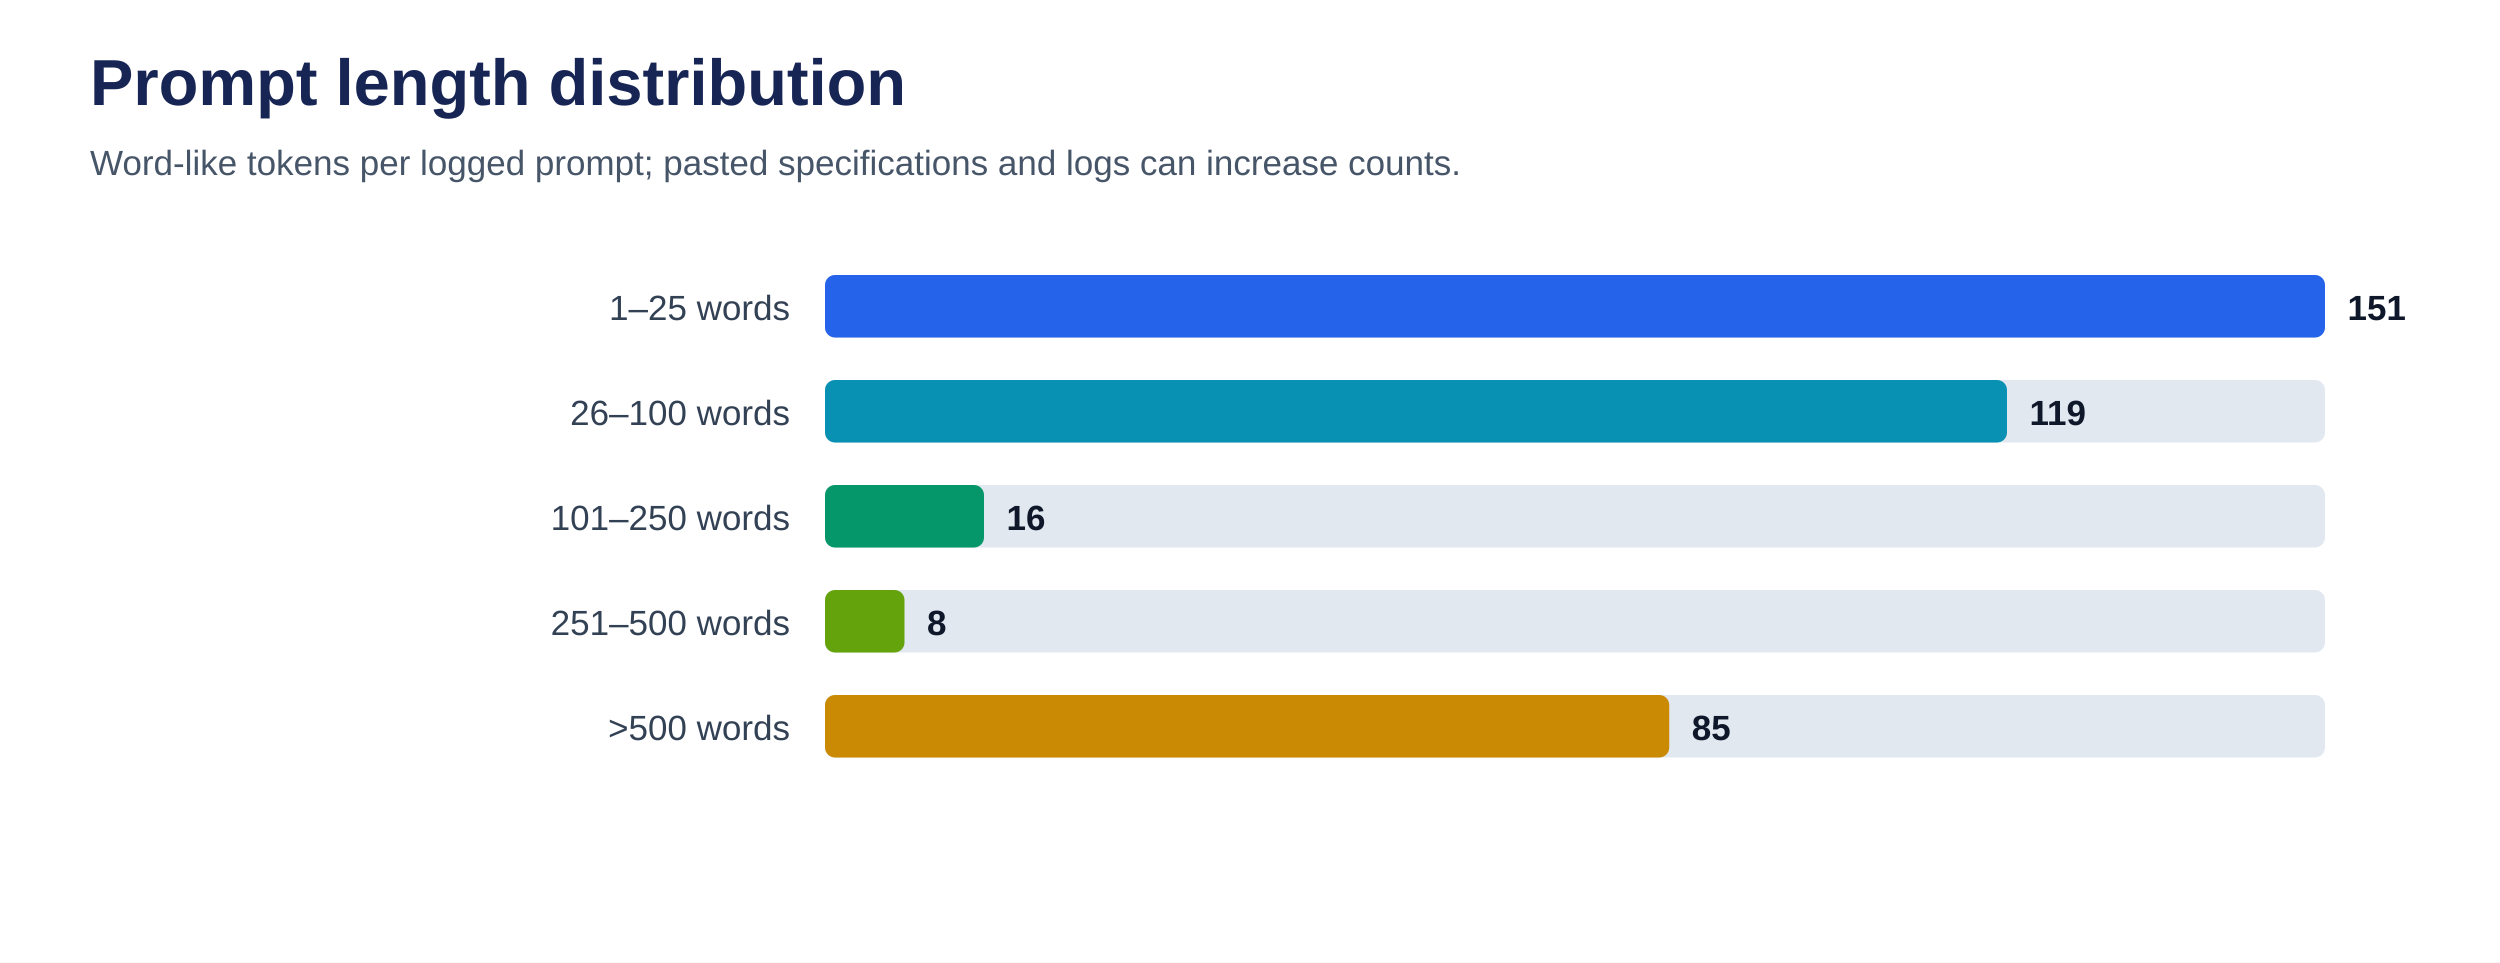
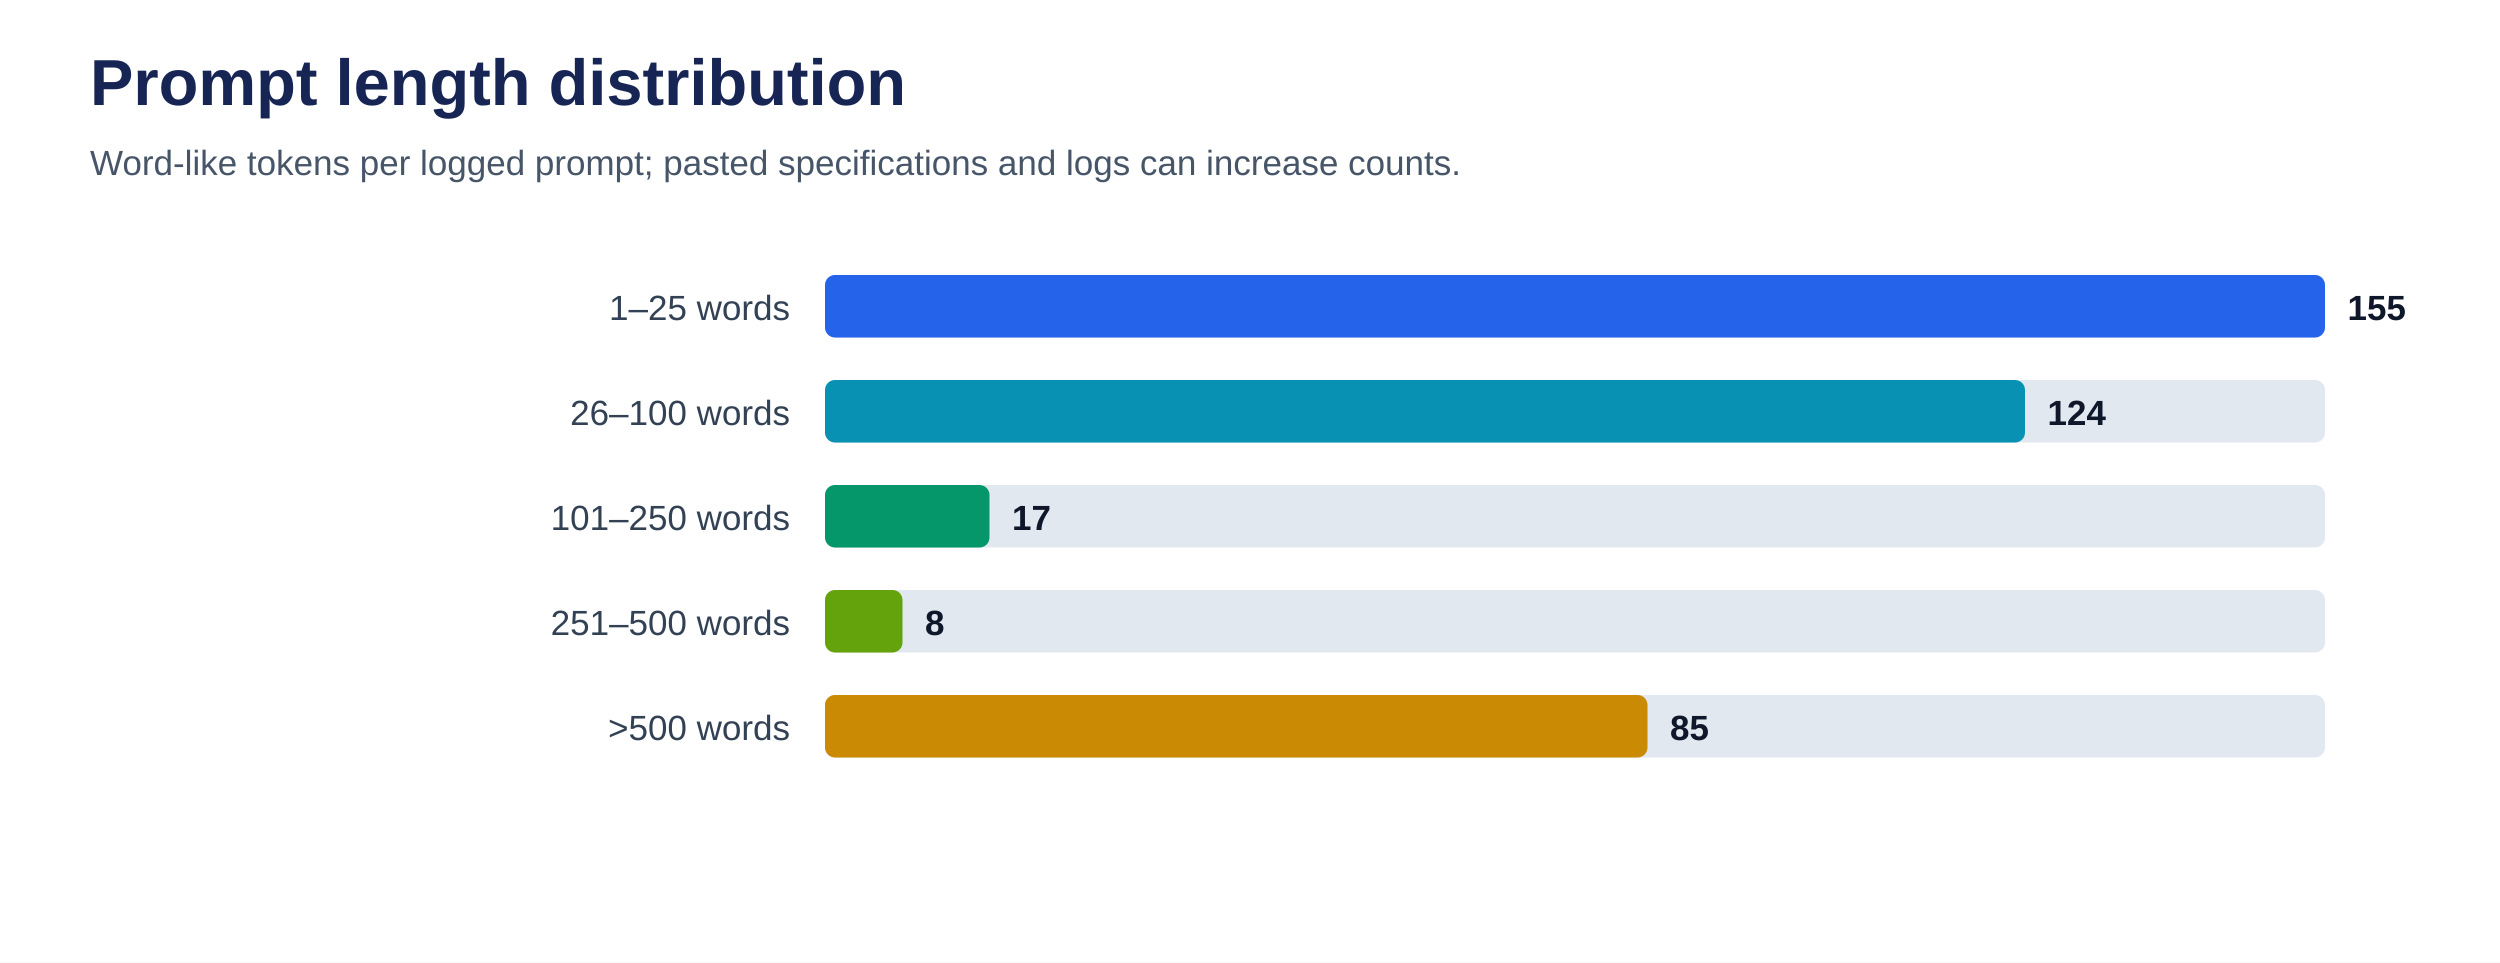
<svg xmlns="http://www.w3.org/2000/svg" viewBox="0 0 1000 385" role="img" aria-labelledby="title desc">
  <rect width="100%" height="100%" fill="#ffffff" />
  <text x="36" y="42" font-family="Arial, sans-serif" font-size="26" font-weight="700" fill="#172554">Prompt length distribution</text>
  <text x="36" y="70" font-family="Arial, sans-serif" font-size="14" fill="#475569">Word-like tokens per logged prompt; pasted specifications and logs can increase counts.</text>
  <text x="316" y="128" text-anchor="end" font-family="Arial, sans-serif" font-size="14" fill="#334155">1–25 words</text>
  <rect x="330" y="110" width="600" height="25" rx="4" fill="#e2e8f0" />
  <rect x="330" y="110" width="600.0" height="25" rx="4" fill="#2563eb" />
-   <text x="939.0" y="128" font-family="Arial, sans-serif" font-size="14" font-weight="700" fill="#0f172a">151</text>
+   <text x="939.0" y="128" font-family="Arial, sans-serif" font-size="14" font-weight="700" fill="#0f172a">155</text>
  <text x="316" y="170" text-anchor="end" font-family="Arial, sans-serif" font-size="14" fill="#334155">26–100 words</text>
  <rect x="330" y="152" width="600" height="25" rx="4" fill="#e2e8f0" />
-   <rect x="330" y="152" width="472.8" height="25" rx="4" fill="#0891b2" />
-   <text x="811.8" y="170" font-family="Arial, sans-serif" font-size="14" font-weight="700" fill="#0f172a">119</text>
+   <rect x="330" y="152" width="480.0" height="25" rx="4" fill="#0891b2" />
+   <text x="819.0" y="170" font-family="Arial, sans-serif" font-size="14" font-weight="700" fill="#0f172a">124</text>
  <text x="316" y="212" text-anchor="end" font-family="Arial, sans-serif" font-size="14" fill="#334155">101–250 words</text>
  <rect x="330" y="194" width="600" height="25" rx="4" fill="#e2e8f0" />
-   <rect x="330" y="194" width="63.6" height="25" rx="4" fill="#059669" />
-   <text x="402.6" y="212" font-family="Arial, sans-serif" font-size="14" font-weight="700" fill="#0f172a">16</text>
+   <rect x="330" y="194" width="65.8" height="25" rx="4" fill="#059669" />
+   <text x="404.8" y="212" font-family="Arial, sans-serif" font-size="14" font-weight="700" fill="#0f172a">17</text>
  <text x="316" y="254" text-anchor="end" font-family="Arial, sans-serif" font-size="14" fill="#334155">251–500 words</text>
  <rect x="330" y="236" width="600" height="25" rx="4" fill="#e2e8f0" />
-   <rect x="330" y="236" width="31.8" height="25" rx="4" fill="#65a30d" />
-   <text x="370.8" y="254" font-family="Arial, sans-serif" font-size="14" font-weight="700" fill="#0f172a">8</text>
+   <rect x="330" y="236" width="31.0" height="25" rx="4" fill="#65a30d" />
+   <text x="370.0" y="254" font-family="Arial, sans-serif" font-size="14" font-weight="700" fill="#0f172a">8</text>
  <text x="316" y="296" text-anchor="end" font-family="Arial, sans-serif" font-size="14" fill="#334155">&gt;500 words</text>
  <rect x="330" y="278" width="600" height="25" rx="4" fill="#e2e8f0" />
-   <rect x="330" y="278" width="337.7" height="25" rx="4" fill="#ca8a04" />
-   <text x="676.7" y="296" font-family="Arial, sans-serif" font-size="14" font-weight="700" fill="#0f172a">85</text>
+   <rect x="330" y="278" width="329.0" height="25" rx="4" fill="#ca8a04" />
+   <text x="668.0" y="296" font-family="Arial, sans-serif" font-size="14" font-weight="700" fill="#0f172a">85</text>
</svg>
